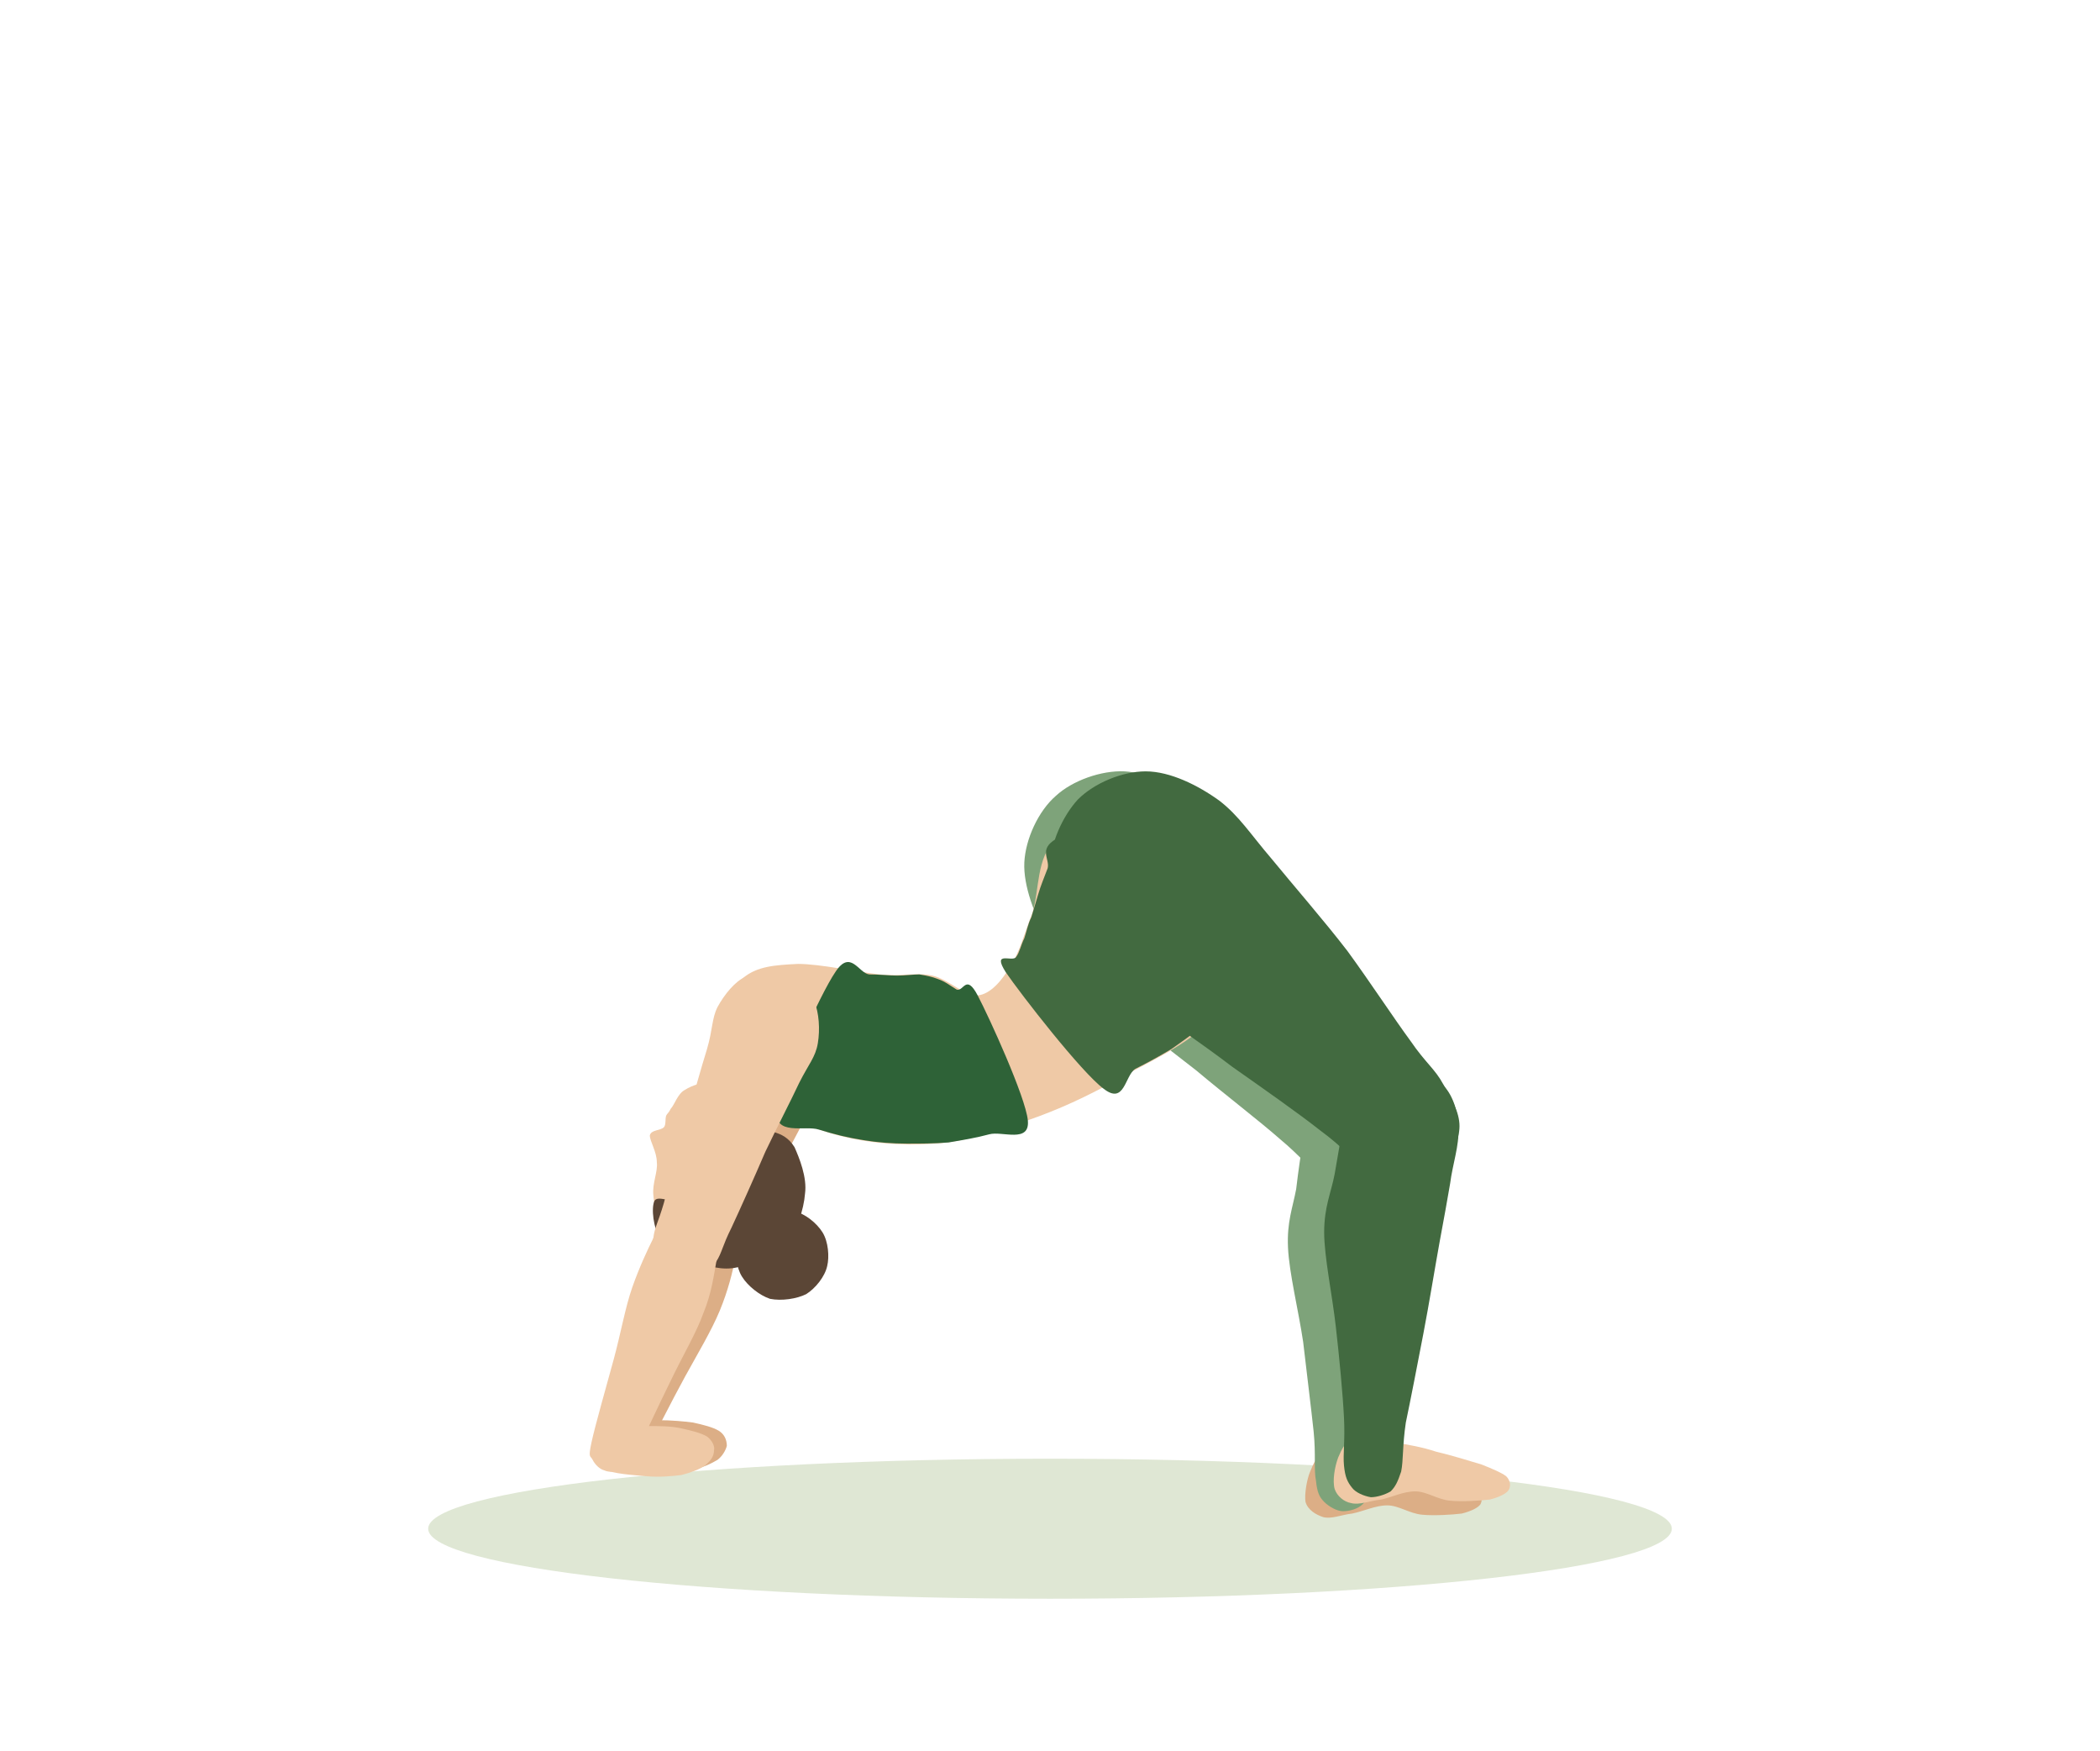
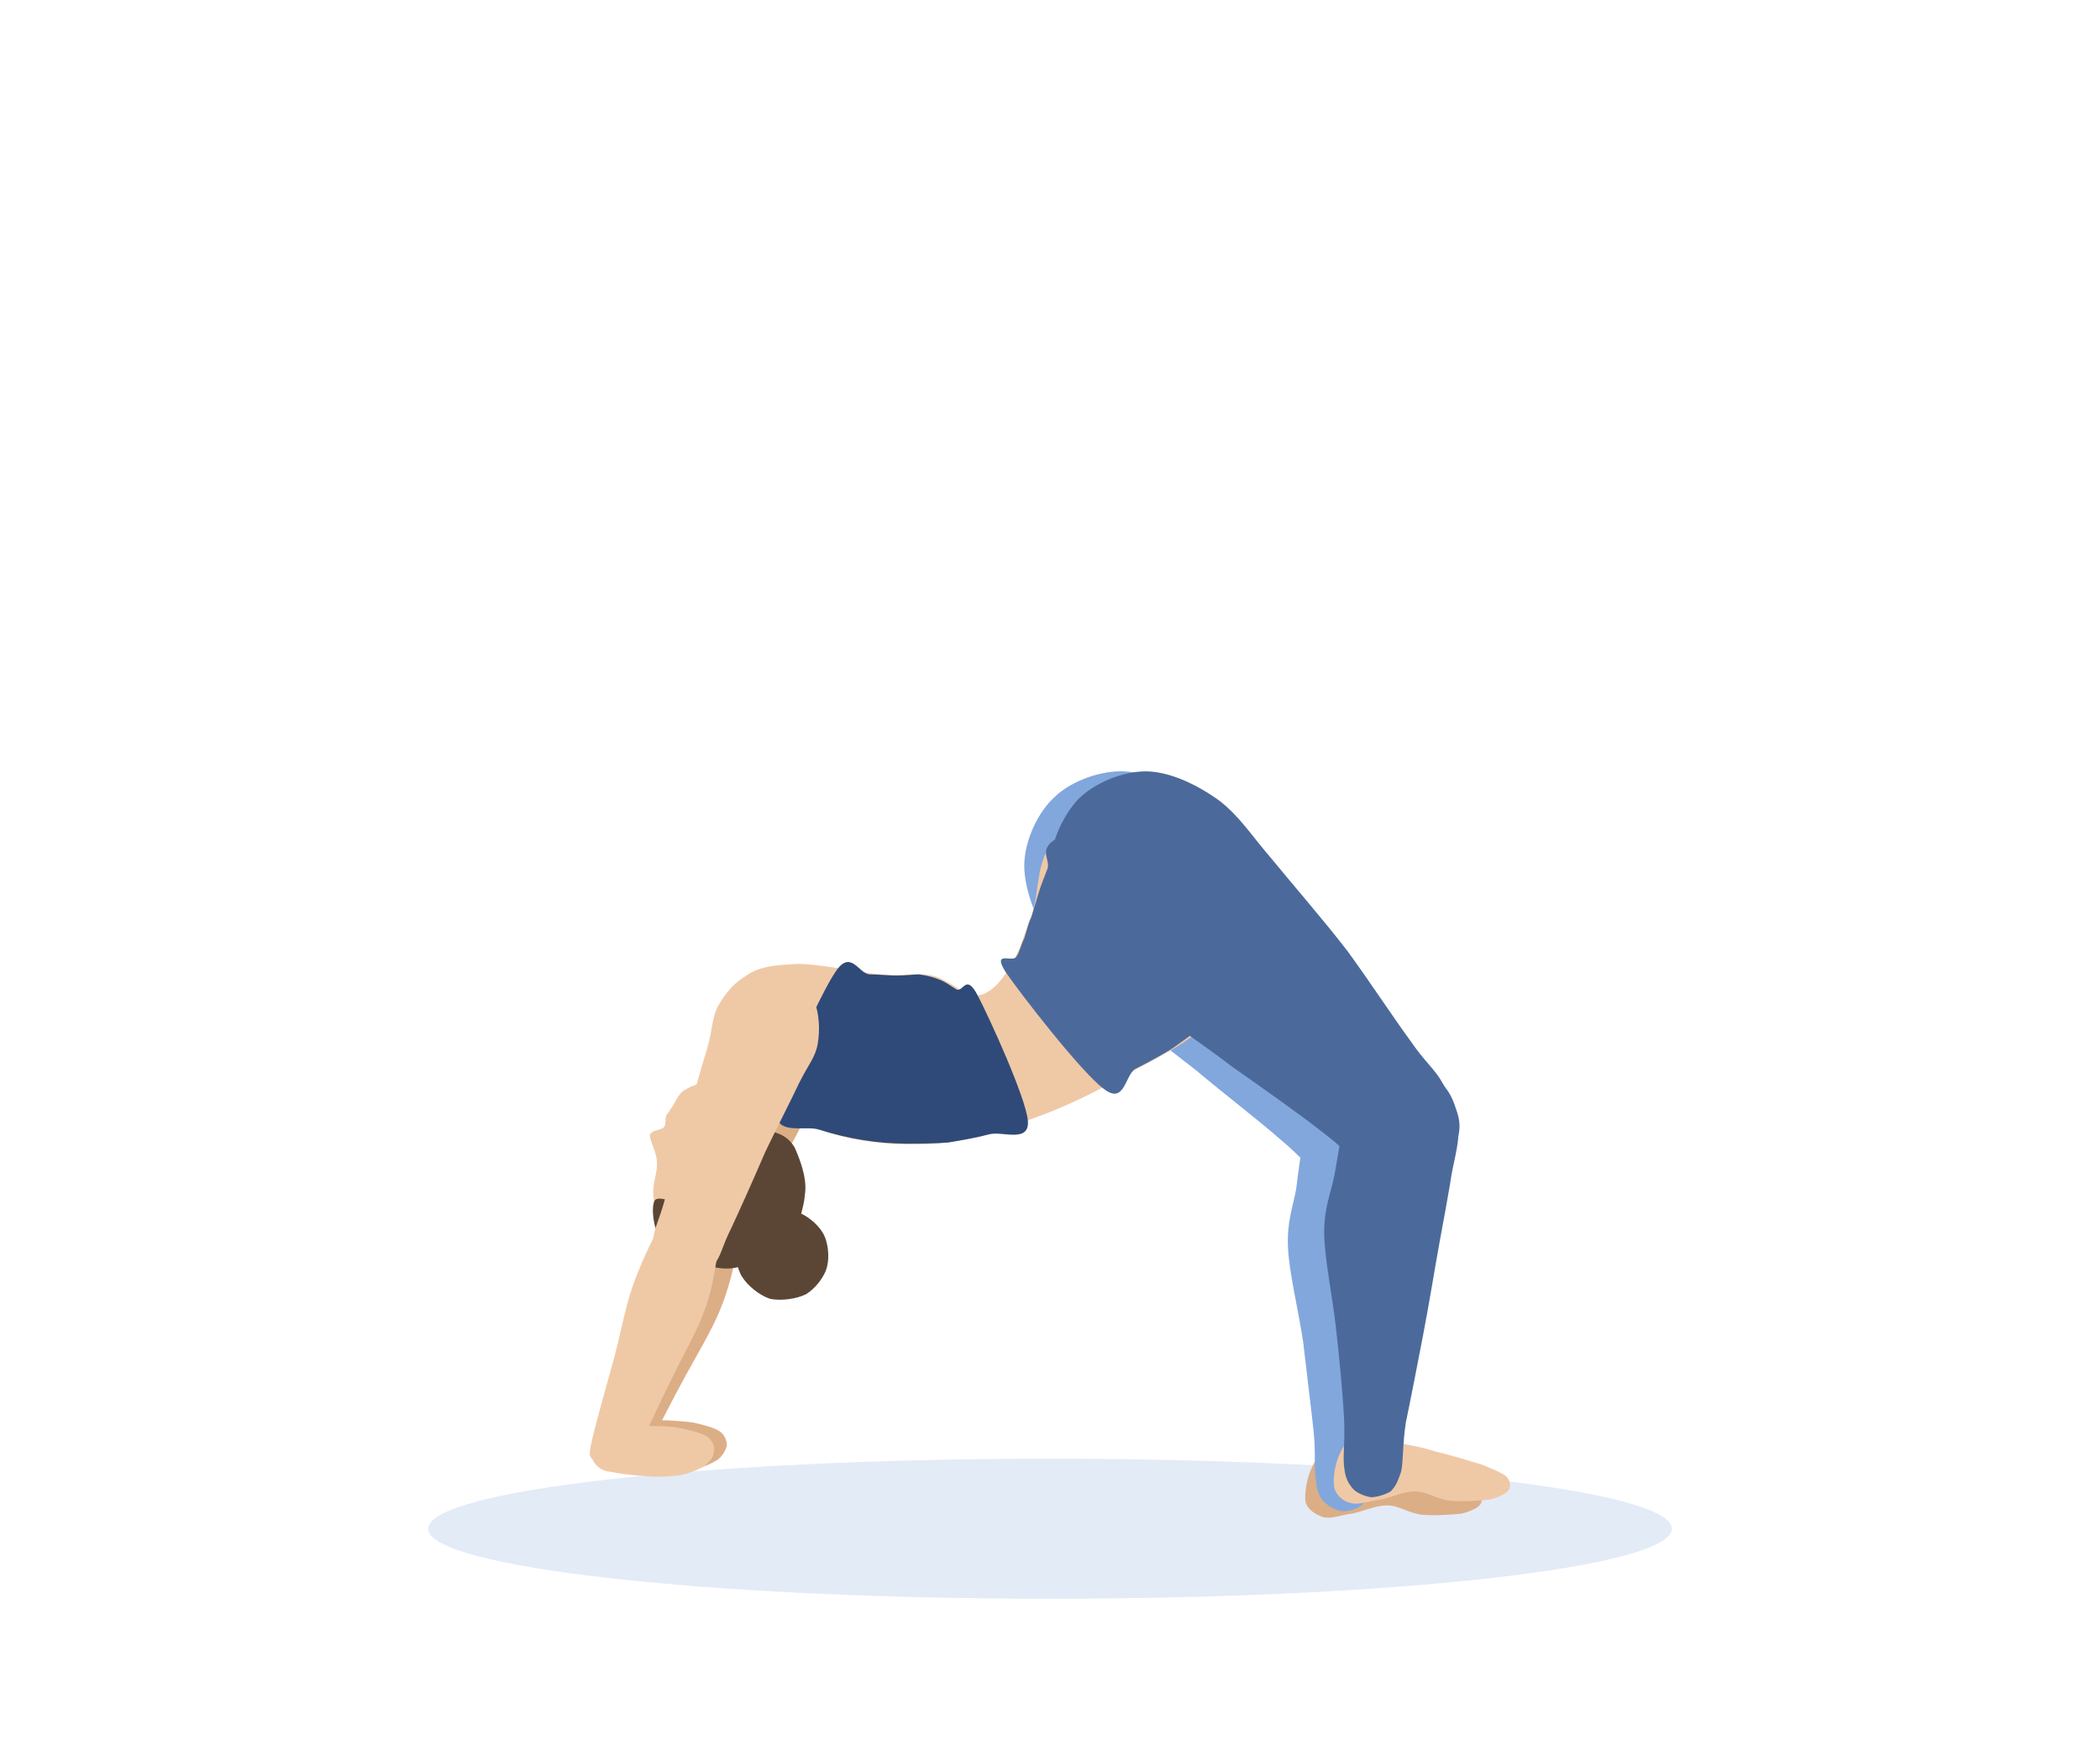
<svg xmlns="http://www.w3.org/2000/svg" viewBox="0 0 180 150" width="180" height="150">
-   <ellipse cx="90" cy="131" rx="53.3" ry="6" fill="#dfe7d4" />
+   <ellipse cx="90" cy="131" rx="53.3" ry="6" fill="#e3ebf7" />
  <path d="M52.8 125.4C53.5 125.8 55.3 125.9 56.4 126C57.6 126.1 58.6 126.1 59.4 125.9C60.2 125.8 61 125.4 61.5 125.1C61.9 124.8 62.2 124.3 62.3 123.9C62.3 123.4 62.1 122.9 61.6 122.6C61.1 122.3 60.3 122.1 59.4 121.9C58.6 121.8 57.6 121.7 56.4 121.7C55.3 121.7 53.5 121.7 52.8 122C52.1 122.4 52 123.2 52 123.7C52 124.3 52.1 125.1 52.8 125.4Z" fill="#dcae86" />
  <path d="M57.7 105.8C57.1 106.7 56.3 108.2 55.7 109.9C55.1 111.6 54.6 113.8 53.9 116C53.2 118.2 52.1 121.6 51.7 123C51.4 124.4 51.6 124.1 51.8 124.5C51.9 124.9 52.4 125.3 52.8 125.5C53.2 125.7 53.8 125.7 54.2 125.5C54.6 125.3 54.5 125.7 55.3 124.5C56 123.2 57.6 120 58.7 118C59.8 116 61 114 61.7 112.3C62.4 110.6 62.8 109 63 107.9C63.2 106.8 63.1 106.3 62.9 105.7C62.6 105 62 104.4 61.4 104.2C60.8 103.9 59.9 103.9 59.3 104.2C58.7 104.5 58.3 104.8 57.7 105.8Z" fill="#dcae86" />
  <path d="M63.9 86.1C63.3 87.2 63.3 88.1 62.8 89.7C62.3 91.3 61.5 93.8 60.8 95.9C60.1 98.1 59.1 101.2 58.6 102.8C58.1 104.5 57.8 104.9 57.7 105.8C57.5 106.6 57.5 107.4 57.8 108C58 108.6 58.7 109.2 59.2 109.5C59.8 109.7 60.7 109.7 61.3 109.5C62 109.2 62.5 108.6 63 107.9C63.5 107.2 63.6 106.7 64.3 105.1C65.1 103.6 66.5 100.7 67.5 98.7C68.6 96.6 69.8 94.4 70.6 92.8C71.4 91.3 72.1 90.7 72.3 89.6C72.6 88.4 72.5 86.9 72.1 85.9C71.7 84.9 70.7 84 69.7 83.6C68.8 83.2 67.3 83.2 66.4 83.6C65.4 84 64.5 85.1 63.9 86.1Z" fill="#dcae86" />
  <path d="M113.7 124.4C114.5 124.2 115.9 124.6 117.1 124.8C118.3 124.9 119.5 125.2 120.7 125.6C122 125.9 123.6 126.3 124.6 126.7C125.6 127.1 126.3 127.4 126.7 127.7C127 128.1 127.1 128.5 126.9 128.9C126.7 129.2 126.1 129.5 125.3 129.7C124.5 129.8 122.9 129.9 121.9 129.8C120.8 129.7 119.9 129 118.9 129C117.9 129 116.9 129.5 115.9 129.7C115 129.8 114.1 130.2 113.4 130C112.8 129.8 112.1 129.4 111.9 128.7C111.8 128.1 112 126.8 112.3 126.1C112.6 125.4 112.9 124.6 113.7 124.4Z" fill="#dcae86" />
-   <path d="M102.5 68.9C104.2 70.3 105 71.9 106.8 74.2C108.5 76.4 111 79.7 112.8 82.4C114.6 85.1 116.5 88.4 117.8 90.3C119.1 92.3 119.8 92.9 120.4 94.2C121.1 95.4 121.7 96.7 121.6 97.8C121.6 99 120.9 100.3 120.1 101.1C119.3 101.8 117.8 102.4 116.7 102.3C115.5 102.2 114.3 101.5 113.2 100.7C112 99.9 111.5 99.1 109.7 97.6C108 96.1 105 93.8 102.5 91.7C99.9 89.7 96.6 87.1 94.5 85.2C92.4 83.3 90.9 82.3 89.8 80.4C88.7 78.5 87.7 75.9 87.8 73.9C87.9 71.9 89 69.5 90.5 68.2C91.9 66.9 94.4 66 96.4 66.1C98.4 66.2 100.8 67.6 102.5 68.9Z" fill="#7ea37a" />
-   <path d="M121.6 97.7C121.7 99.1 121.2 100.8 121 102.4C120.8 104 120.6 105.3 120.3 107.4C120 109.6 119.6 112.8 119.2 115.4C118.8 118 118.2 121.1 118 123C117.7 125 117.8 126.2 117.6 127.2C117.5 128.1 117.2 128.5 116.8 128.9C116.4 129.3 115.7 129.5 115.1 129.5C114.6 129.5 113.9 129.1 113.5 128.7C113.1 128.3 112.9 127.9 112.8 126.9C112.6 125.9 112.8 124.7 112.6 122.7C112.4 120.8 112 117.6 111.7 115C111.3 112.3 110.5 109.1 110.4 106.9C110.3 104.7 110.8 103.5 111.1 101.9C111.3 100.3 111.5 98.5 111.9 97.2C112.3 95.8 112.8 94.5 113.7 93.8C114.6 93 116 92.5 117.1 92.6C118.2 92.7 119.5 93.3 120.3 94.1C121 95 121.5 96.3 121.6 97.7Z" fill="#7ea37a" />
+   <path d="M102.5 68.9C104.2 70.3 105 71.9 106.8 74.2C108.5 76.4 111 79.7 112.8 82.4C114.6 85.1 116.5 88.4 117.8 90.3C119.1 92.3 119.8 92.9 120.4 94.2C121.1 95.4 121.7 96.7 121.6 97.8C121.6 99 120.9 100.3 120.1 101.1C119.3 101.8 117.8 102.4 116.7 102.3C115.5 102.2 114.3 101.5 113.2 100.7C112 99.9 111.5 99.1 109.7 97.6C108 96.1 105 93.8 102.5 91.7C99.9 89.7 96.6 87.1 94.5 85.2C92.4 83.3 90.9 82.3 89.8 80.4C88.7 78.5 87.7 75.9 87.8 73.9C87.9 71.9 89 69.5 90.5 68.2C91.9 66.9 94.4 66 96.4 66.1C98.4 66.2 100.8 67.6 102.5 68.9Z" fill="#82a7dd" />
+   <path d="M121.6 97.7C121.7 99.1 121.2 100.8 121 102.4C120.8 104 120.6 105.3 120.3 107.4C120 109.6 119.6 112.8 119.2 115.4C118.8 118 118.2 121.1 118 123C117.7 125 117.8 126.2 117.6 127.2C117.5 128.1 117.2 128.5 116.8 128.9C116.4 129.3 115.7 129.5 115.1 129.5C114.6 129.5 113.9 129.1 113.5 128.7C113.1 128.3 112.9 127.9 112.8 126.9C112.6 125.9 112.8 124.7 112.6 122.7C112.4 120.8 112 117.6 111.7 115C111.3 112.3 110.5 109.1 110.4 106.9C110.3 104.7 110.8 103.5 111.1 101.9C111.3 100.3 111.5 98.5 111.9 97.2C112.3 95.8 112.8 94.5 113.7 93.8C114.6 93 116 92.5 117.1 92.6C118.2 92.7 119.5 93.3 120.3 94.1C121 95 121.5 96.3 121.6 97.7Z" fill="#82a7dd" />
  <path d="M90.5 71.9C88.8 73.5 89.1 76.3 88.5 78.2C87.8 80 87.4 81.6 86.6 82.8C85.9 84 84.9 85.2 83.8 85.3C82.7 85.4 81.3 83.9 79.9 83.6C78.5 83.3 77.3 83.7 75.4 83.5C73.5 83.3 70.3 82.6 68.4 82.6C66.4 82.7 64.9 82.8 63.7 83.8C62.5 84.8 61.4 87 61.2 88.5C61.1 90.1 61.2 91.7 63 93.2C64.7 94.6 68.7 96.4 71.5 97.2C74.4 98 77.4 98.2 80.2 98C82.9 97.8 85.5 96.9 88.1 96C90.7 95.1 93.1 94 95.8 92.5C98.4 91 101.8 89.6 104 87.2C106.1 84.8 108.1 80.5 108.4 77.9C108.7 75.3 107.2 73.1 105.6 71.6C104 70 101.3 68.4 98.8 68.4C96.3 68.5 92.2 70.2 90.5 71.9Z" fill="#efc9a6" />
-   <path d="M90.5 71.9C89 72.8 90 73.6 89.8 74.4C89.5 75.2 89.2 75.9 89 76.6C88.8 77.3 88.6 77.9 88.4 78.6C88.1 79.2 88 79.8 87.8 80.4C87.5 81 87.4 81.6 87.1 82C86.8 82.5 85 81.4 86.2 83.3C87.5 85.2 92.7 91.9 94.6 93.3C96.4 94.7 96.4 92.2 97.3 91.6C98.3 91.1 99.4 90.5 100.4 89.9C101.4 89.2 102.4 88.5 103.3 87.7C104.2 86.9 105.1 86 105.7 84.9C106.4 83.9 106.7 82.7 107.2 81.5C107.6 80.4 108.7 79.6 108.4 77.9C108.2 76.3 107.2 73.1 105.6 71.6C104 70 101.3 68.4 98.8 68.4C96.3 68.5 92 70.9 90.5 71.9Z" fill="#426a40" />
-   <path d="M83.8 85.3C82.8 83.4 82.6 85 82 84.8C81.5 84.5 81 84.1 80.4 83.9C79.9 83.7 79.4 83.6 78.8 83.5C78.3 83.5 77.6 83.6 76.9 83.6C76.2 83.6 75.4 83.5 74.5 83.5C73.6 83.4 72.9 81.3 71.6 83.3C70.3 85.2 66.8 92.9 66.6 95.1C66.3 97.4 69 96.4 70.2 96.8C71.5 97.2 72.7 97.5 74 97.7C75.2 97.9 76.5 98 77.7 98C78.9 98 80.1 98 81.3 97.9C82.5 97.7 83.7 97.5 84.8 97.2C85.9 96.9 88.3 98 88.1 96C87.9 94 84.8 87.2 83.8 85.3Z" fill="#2e6237" />
+   <path d="M90.5 71.9C89 72.8 90 73.6 89.8 74.4C89.5 75.2 89.2 75.9 89 76.6C88.8 77.3 88.6 77.9 88.4 78.6C88.1 79.2 88 79.8 87.8 80.4C87.5 81 87.4 81.6 87.1 82C86.8 82.5 85 81.4 86.2 83.3C87.5 85.2 92.7 91.9 94.6 93.3C96.4 94.7 96.4 92.2 97.3 91.6C98.3 91.1 99.4 90.5 100.4 89.9C101.4 89.2 102.4 88.5 103.3 87.7C104.2 86.9 105.1 86 105.7 84.9C106.4 83.9 106.7 82.7 107.2 81.5C107.6 80.4 108.7 79.6 108.4 77.9C108.2 76.3 107.2 73.1 105.6 71.6C104 70 101.3 68.4 98.8 68.4C96.3 68.5 92 70.9 90.5 71.9Z" fill="#4b6a9b" />
+   <path d="M83.8 85.3C82.8 83.4 82.6 85 82 84.8C81.5 84.5 81 84.1 80.4 83.9C79.9 83.7 79.4 83.6 78.8 83.5C78.3 83.5 77.6 83.6 76.9 83.6C76.2 83.6 75.4 83.5 74.5 83.5C73.6 83.4 72.9 81.3 71.6 83.3C70.3 85.2 66.8 92.9 66.6 95.1C66.3 97.4 69 96.4 70.2 96.8C71.5 97.2 72.7 97.5 74 97.7C75.2 97.9 76.5 98 77.7 98C78.9 98 80.1 98 81.3 97.9C82.5 97.7 83.7 97.5 84.8 97.2C85.9 96.9 88.3 98 88.1 96C87.9 94 84.8 87.2 83.8 85.3Z" fill="#2f4a78" />
  <path d="M69 88.7C68.8 89.9 67.6 91.8 67 93.5C66.5 95.1 66.3 97.3 65.8 98.4C65.4 99.6 65 99.9 64.4 100.2C63.8 100.5 63 100.6 62.3 100.5C61.7 100.3 61 99.8 60.7 99.2C60.3 98.6 60.1 98.2 60.3 97C60.5 95.8 61.4 93.7 61.8 92C62.1 90.4 62 88.1 62.4 86.9C62.8 85.7 63.4 85.2 64.1 84.8C64.8 84.4 65.9 84.3 66.6 84.5C67.4 84.7 68.2 85.3 68.6 86C69 86.7 69.3 87.4 69 88.7Z" fill="#efc9a6" />
  <path d="M63.2 106.5C63 107.4 63.1 108.6 63.6 109.4C64.1 110.2 65.1 111 66 111.3C67 111.5 68.3 111.3 69.1 110.9C69.9 110.4 70.7 109.4 70.9 108.5C71.1 107.7 71 106.4 70.5 105.6C70 104.8 69 104 68.1 103.8C67.1 103.5 65.8 103.7 65 104.1C64.2 104.6 63.4 105.6 63.2 106.5Z" fill="#5b4636" />
  <path d="M60.4 107.6C58.9 107.5 57.7 106.5 56.9 105.6C56.2 104.8 56.1 103.4 56 102.4C55.9 101.4 56.4 100.4 56.3 99.6C56.3 98.7 55.7 97.8 55.7 97.3C55.8 96.8 56.6 96.9 56.9 96.6C57.1 96.4 57 95.9 57.1 95.6C57.2 95.4 57.3 95.4 57.5 95C57.8 94.7 58.1 93.7 58.7 93.4C59.3 93 60.5 92.6 61.3 92.8C62.2 92.9 63.1 93.7 63.7 94.3C64.3 95 64.3 95.9 65 96.6C65.7 97.3 67.4 97.6 68 98.6C68.6 99.5 69 101 68.7 102.3C68.4 103.6 67.5 105.7 66.1 106.6C64.7 107.4 61.9 107.8 60.4 107.6Z" fill="#efc9a6" />
  <path d="M56.1 102.9C56.4 102.4 57.5 103.1 58.3 102.8C59.1 102.5 60.3 102 61 101.4C61.7 100.8 61.9 99.9 62.4 99.2C63 98.5 63.6 97.7 64.2 97.3C64.9 97 65.7 96.9 66.3 97C67 97.2 67.6 97.5 68.1 98.3C68.5 99.2 69.2 100.9 69 102.3C68.9 103.6 68.3 105.6 67.3 106.6C66.3 107.7 64.5 108.4 63.2 108.6C61.9 108.9 60.7 108.5 59.6 108.1C58.5 107.7 57.1 107 56.6 106.1C56 105.3 55.8 103.5 56.1 102.9Z" fill="#5b4636" />
  <path d="M116.1 123.2C116.9 123 118.3 123.4 119.5 123.6C120.7 123.8 121.9 124 123.1 124.4C124.4 124.7 126 125.2 127 125.5C128 125.9 128.7 126.2 129.1 126.5C129.5 126.9 129.5 127.4 129.3 127.7C129.1 128 128.5 128.3 127.7 128.5C126.9 128.6 125.3 128.7 124.3 128.6C123.2 128.5 122.3 127.8 121.3 127.8C120.3 127.8 119.3 128.3 118.4 128.5C117.4 128.6 116.5 129 115.8 128.8C115.2 128.7 114.6 128.2 114.4 127.6C114.2 126.9 114.4 125.7 114.7 124.9C115 124.2 115.3 123.5 116.1 123.2Z" fill="#efc9a6" />
-   <path d="M104.5 68.6C106.2 69.9 107.2 71.5 109 73.6C110.8 75.8 113.5 78.9 115.5 81.5C117.4 84.1 119.5 87.3 120.9 89.2C122.2 91.1 123 91.6 123.7 92.9C124.4 94.1 125.1 95.3 125.1 96.5C125.1 97.6 124.5 99 123.7 99.8C122.9 100.6 121.5 101.2 120.4 101.2C119.2 101.2 118 100.5 116.8 99.8C115.6 99.1 115.1 98.3 113.2 96.9C111.3 95.4 108.3 93.3 105.6 91.4C103 89.4 99.5 87.1 97.3 85.3C95.1 83.5 93.6 82.5 92.4 80.7C91.1 78.9 90 76.3 90 74.3C90 72.3 91.1 69.9 92.4 68.5C93.8 67.1 96.2 66.1 98.2 66.1C100.3 66.1 102.7 67.3 104.5 68.6Z" fill="#426a40" />
-   <path d="M125 96.7C125.1 98.1 124.5 99.8 124.3 101.4C124 103.1 123.8 104.3 123.4 106.4C123 108.6 122.5 111.7 122 114.3C121.5 116.9 120.9 120 120.5 121.9C120.2 123.9 120.3 125.1 120.1 126.1C119.8 127 119.6 127.4 119.2 127.8C118.7 128.1 118 128.3 117.5 128.3C116.9 128.2 116.2 127.9 115.9 127.5C115.5 127 115.3 126.6 115.2 125.6C115.1 124.6 115.3 123.5 115.2 121.5C115.1 119.5 114.8 116.3 114.5 113.7C114.2 111 113.5 107.7 113.5 105.6C113.5 103.4 114.1 102.2 114.4 100.6C114.7 99 114.9 97.2 115.4 95.9C115.9 94.6 116.4 93.3 117.3 92.6C118.2 91.8 119.6 91.4 120.7 91.5C121.8 91.6 123.1 92.3 123.8 93.1C124.6 94 125 95.4 125 96.7Z" fill="#426a40" />
+   <path d="M104.5 68.6C106.2 69.9 107.2 71.5 109 73.6C110.8 75.8 113.5 78.9 115.5 81.5C117.4 84.1 119.5 87.3 120.9 89.2C122.2 91.1 123 91.6 123.7 92.9C124.4 94.1 125.1 95.3 125.1 96.5C125.1 97.6 124.5 99 123.7 99.8C122.9 100.6 121.5 101.2 120.4 101.2C119.2 101.2 118 100.5 116.8 99.8C115.6 99.1 115.1 98.3 113.2 96.9C111.3 95.4 108.3 93.3 105.6 91.4C103 89.4 99.5 87.1 97.3 85.3C95.1 83.5 93.6 82.5 92.4 80.7C91.1 78.9 90 76.3 90 74.3C90 72.3 91.1 69.9 92.4 68.5C93.8 67.1 96.2 66.1 98.2 66.1C100.3 66.1 102.7 67.3 104.5 68.6Z" fill="#4b6a9b" />
+   <path d="M125 96.7C125.1 98.1 124.5 99.8 124.3 101.4C124 103.1 123.8 104.3 123.4 106.4C123 108.6 122.5 111.7 122 114.3C121.5 116.9 120.9 120 120.5 121.9C120.2 123.9 120.3 125.1 120.1 126.1C119.8 127 119.6 127.4 119.2 127.8C118.7 128.1 118 128.3 117.5 128.3C116.9 128.2 116.2 127.9 115.9 127.5C115.5 127 115.3 126.6 115.2 125.6C115.1 124.6 115.3 123.5 115.2 121.5C115.1 119.5 114.8 116.3 114.5 113.7C114.2 111 113.5 107.7 113.5 105.6C113.5 103.4 114.1 102.2 114.4 100.6C114.7 99 114.9 97.2 115.4 95.9C115.9 94.6 116.4 93.3 117.3 92.6C118.2 91.8 119.6 91.4 120.7 91.5C121.8 91.6 123.1 92.3 123.8 93.1C124.6 94 125 95.4 125 96.7Z" fill="#4b6a9b" />
  <path d="M51.8 125.9C52.5 126.3 54.3 126.4 55.4 126.5C56.5 126.6 57.6 126.5 58.4 126.4C59.2 126.2 60 125.9 60.4 125.6C60.9 125.2 61.2 124.8 61.2 124.3C61.3 123.9 61 123.4 60.6 123.1C60.1 122.8 59.3 122.6 58.4 122.4C57.5 122.2 56.5 122.2 55.4 122.2C54.3 122.2 52.5 122.2 51.8 122.5C51 122.9 51 123.7 51 124.2C51 124.8 51 125.6 51.8 125.9Z" fill="#efc9a6" />
  <path d="M56 106.1C55.5 107.1 54.8 108.6 54.2 110.3C53.6 112 53.2 114.3 52.6 116.5C52 118.7 51 122.2 50.7 123.6C50.4 125 50.6 124.7 50.8 125.1C51 125.5 51.4 125.9 51.8 126C52.2 126.2 52.8 126.1 53.2 126C53.6 125.8 53.6 126.2 54.3 124.9C55 123.6 56.5 120.3 57.5 118.3C58.5 116.2 59.7 114.2 60.3 112.5C61 110.8 61.2 109.2 61.4 108.1C61.5 106.9 61.5 106.4 61.2 105.8C60.9 105.2 60.3 104.6 59.7 104.4C59.1 104.2 58.2 104.2 57.6 104.5C57 104.8 56.6 105.1 56 106.1Z" fill="#efc9a6" />
  <path d="M61.5 86.3C61 87.3 61.1 88.2 60.6 89.9C60.1 91.5 59.4 94 58.8 96.2C58.2 98.4 57.3 101.5 56.9 103.1C56.4 104.8 56.1 105.2 56 106.1C55.9 107 55.9 107.7 56.2 108.3C56.5 109 57.1 109.5 57.7 109.8C58.3 110 59.2 110 59.8 109.7C60.4 109.4 60.9 108.8 61.4 108.1C61.9 107.3 61.9 106.8 62.7 105.2C63.4 103.7 64.7 100.8 65.6 98.7C66.6 96.6 67.8 94.3 68.5 92.8C69.3 91.2 69.9 90.6 70.1 89.4C70.3 88.2 70.2 86.8 69.8 85.8C69.3 84.8 68.3 83.9 67.3 83.5C66.3 83.2 64.9 83.2 63.9 83.7C63 84.1 62.1 85.2 61.5 86.3Z" fill="#efc9a6" />
</svg>
